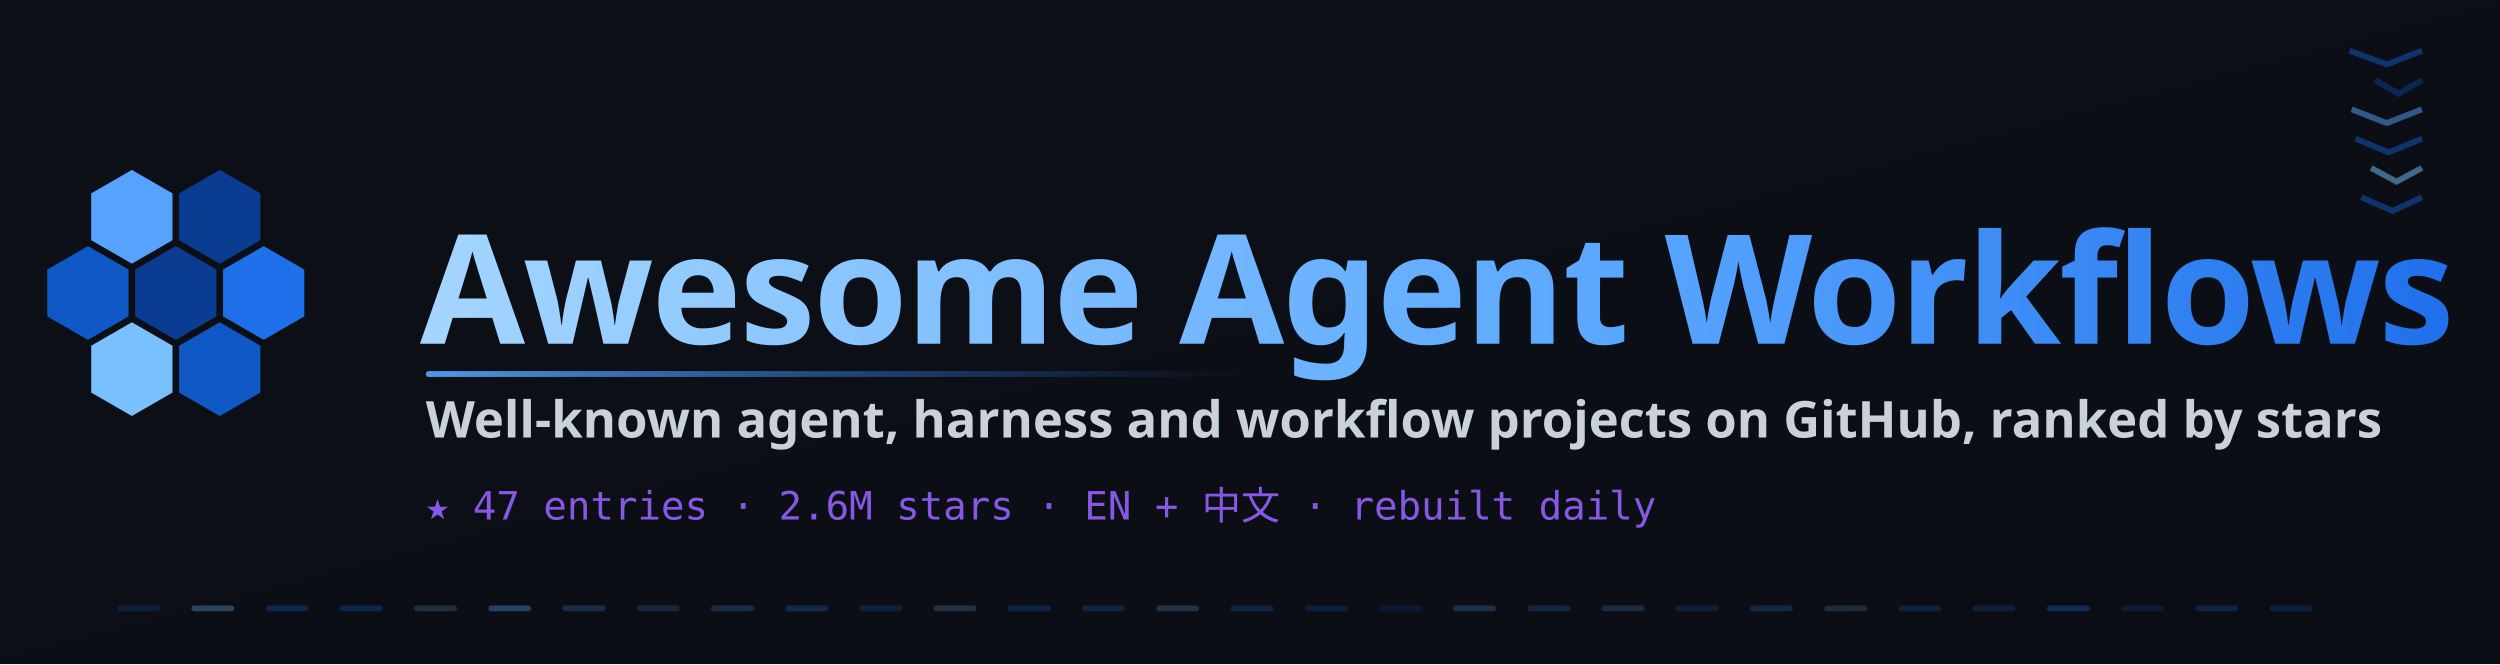
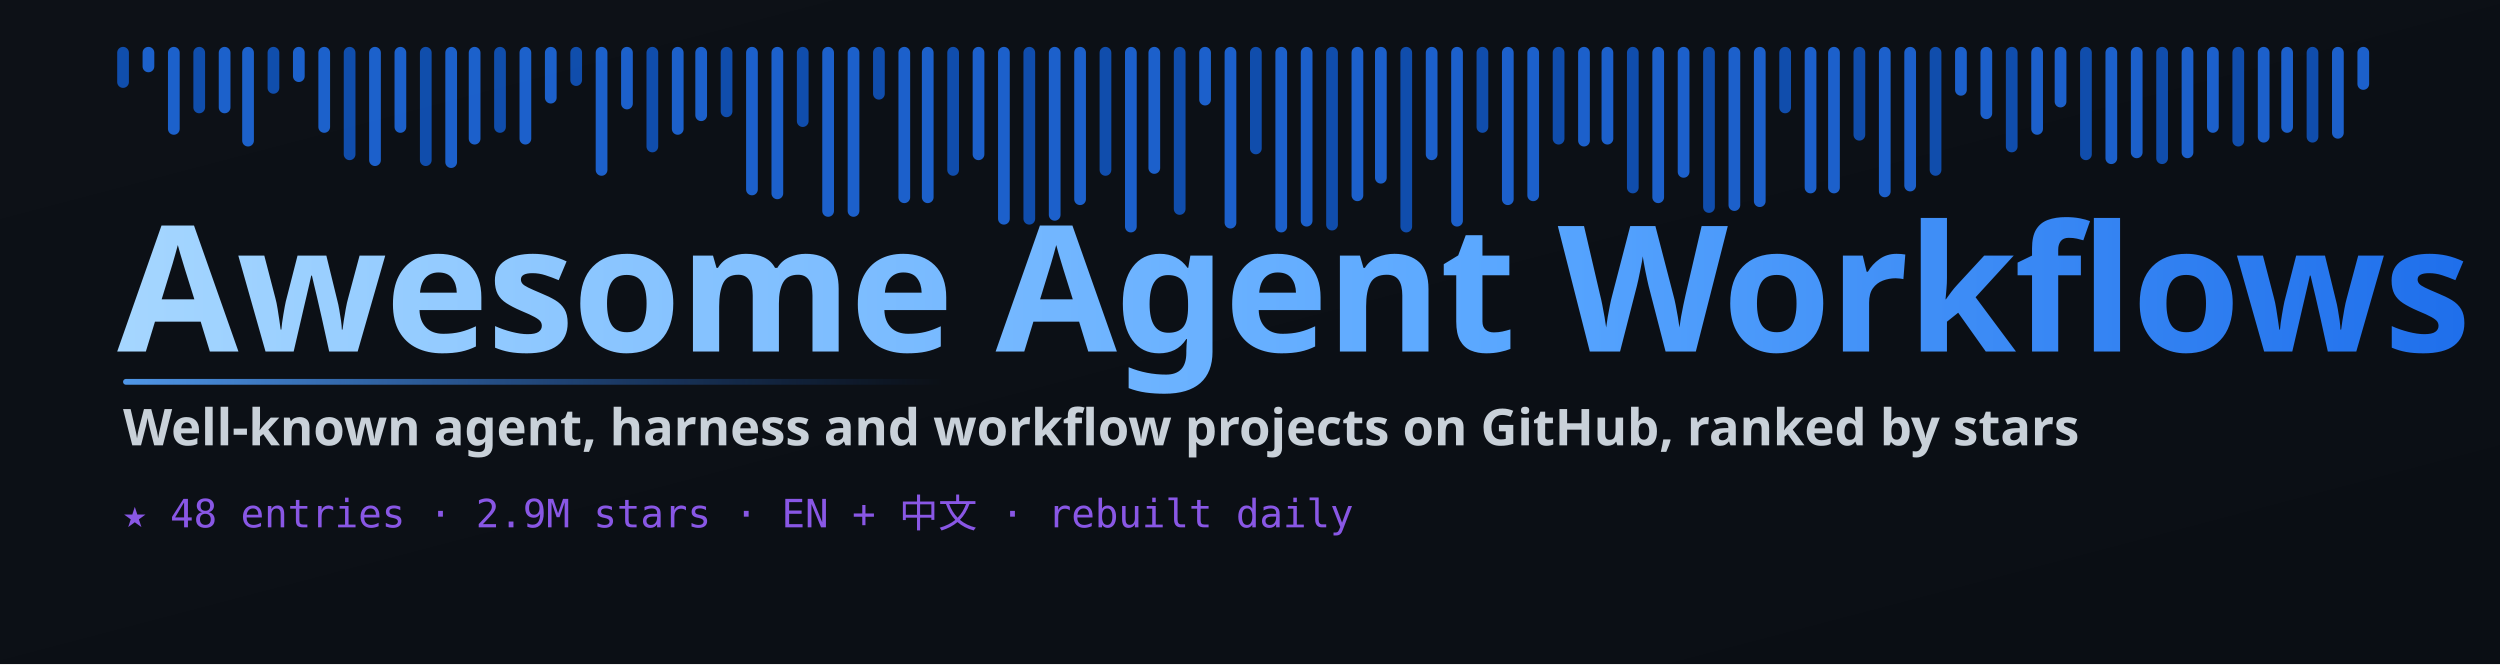
<svg xmlns="http://www.w3.org/2000/svg" width="1280" height="340" viewBox="0 0 1280 340" role="img" aria-label="Awesome Agent Workflows">
  <defs>
    <linearGradient id="bg" x1="0" y1="0" x2="1" y2="1">
      <stop offset="0" stop-color="#0d1117" />
      <stop offset="1" stop-color="#0a0e14" />
    </linearGradient>
    <linearGradient id="word" x1="0" y1="0" x2="1" y2="0">
      <stop offset="0" stop-color="#a5d6ff" />
      <stop offset="0.6" stop-color="#58a6ff" />
      <stop offset="1" stop-color="#1f6feb" />
    </linearGradient>
    <linearGradient id="rule" x1="0" y1="0" x2="1" y2="0">
      <stop offset="0" stop-color="#58a6ff" stop-opacity="0.9" />
      <stop offset="1" stop-color="#1f6feb" stop-opacity="0" />
    </linearGradient>
  </defs>
  <rect width="1280" height="340" fill="url(#bg)" />
-   <g opacity="0.9">
-     <polyline points="1203,26 1222,33 1240,26" fill="none" stroke="#1158c7" stroke-width="3" stroke-opacity="0.55" />
-     <polyline points="1216,41 1228,48 1240,41" fill="none" stroke="#0a3d91" stroke-width="3" stroke-opacity="0.55" />
-     <polyline points="1204,56 1222,63 1240,56" fill="none" stroke="#56a2ff" stroke-width="3" stroke-opacity="0.55" />
-     <polyline points="1206,71 1223,78 1240,71" fill="none" stroke="#1158c7" stroke-width="3" stroke-opacity="0.55" />
-     <polyline points="1214,86 1227,93 1240,86" fill="none" stroke="#79c0ff" stroke-width="3" stroke-opacity="0.55" />
-     <polyline points="1209,101 1225,108 1240,101" fill="none" stroke="#1158c7" stroke-width="3" stroke-opacity="0.55" />
-     <rect x="60" y="310" width="22" height="3" rx="1.5" fill="#1158c7" fill-opacity="0.23" />
-     <rect x="98" y="310" width="22" height="3" rx="1.5" fill="#79c0ff" fill-opacity="0.33" />
-     <rect x="136" y="310" width="22" height="3" rx="1.5" fill="#1158c7" fill-opacity="0.37" />
-     <rect x="174" y="310" width="22" height="3" rx="1.5" fill="#1158c7" fill-opacity="0.36" />
-     <rect x="212" y="310" width="22" height="3" rx="1.5" fill="#79c0ff" fill-opacity="0.20" />
-     <rect x="250" y="310" width="22" height="3" rx="1.5" fill="#56a2ff" fill-opacity="0.38" />
-     <rect x="288" y="310" width="22" height="3" rx="1.5" fill="#56a2ff" fill-opacity="0.23" />
-     <rect x="326" y="310" width="22" height="3" rx="1.5" fill="#56a2ff" fill-opacity="0.18" />
-     <rect x="364" y="310" width="22" height="3" rx="1.5" fill="#56a2ff" fill-opacity="0.23" />
-     <rect x="402" y="310" width="22" height="3" rx="1.5" fill="#2f81f7" fill-opacity="0.26" />
-     <rect x="440" y="310" width="22" height="3" rx="1.5" fill="#1158c7" fill-opacity="0.27" />
-     <rect x="478" y="310" width="22" height="3" rx="1.5" fill="#79c0ff" fill-opacity="0.22" />
-     <rect x="516" y="310" width="22" height="3" rx="1.5" fill="#1158c7" fill-opacity="0.31" />
-     <rect x="554" y="310" width="22" height="3" rx="1.5" fill="#1f6feb" fill-opacity="0.25" />
-     <rect x="592" y="310" width="22" height="3" rx="1.5" fill="#79c0ff" fill-opacity="0.22" />
-     <rect x="630" y="310" width="22" height="3" rx="1.5" fill="#1f6feb" fill-opacity="0.23" />
-     <rect x="668" y="310" width="22" height="3" rx="1.5" fill="#0a3d91" fill-opacity="0.38" />
-     <rect x="706" y="310" width="22" height="3" rx="1.5" fill="#0a3d91" fill-opacity="0.27" />
-     <rect x="744" y="310" width="22" height="3" rx="1.5" fill="#56a2ff" fill-opacity="0.25" />
-     <rect x="782" y="310" width="22" height="3" rx="1.5" fill="#2f81f7" fill-opacity="0.23" />
-     <rect x="820" y="310" width="22" height="3" rx="1.5" fill="#56a2ff" fill-opacity="0.21" />
-     <rect x="858" y="310" width="22" height="3" rx="1.5" fill="#1f6feb" fill-opacity="0.19" />
-     <rect x="896" y="310" width="22" height="3" rx="1.5" fill="#2f81f7" fill-opacity="0.24" />
-     <rect x="934" y="310" width="22" height="3" rx="1.5" fill="#79c0ff" fill-opacity="0.18" />
-     <rect x="972" y="310" width="22" height="3" rx="1.5" fill="#1158c7" fill-opacity="0.29" />
-     <rect x="1010" y="310" width="22" height="3" rx="1.5" fill="#1f6feb" fill-opacity="0.19" />
-     <rect x="1048" y="310" width="22" height="3" rx="1.5" fill="#1f6feb" fill-opacity="0.34" />
-     <rect x="1086" y="310" width="22" height="3" rx="1.5" fill="#0a3d91" fill-opacity="0.31" />
-     <rect x="1124" y="310" width="22" height="3" rx="1.5" fill="#1f6feb" fill-opacity="0.25" />
-     <rect x="1162" y="310" width="22" height="3" rx="1.5" fill="#1158c7" fill-opacity="0.28" />
+   <g>
+     <rect x="60" y="24" width="6" height="21" rx="3" fill="#1158c7" opacity="0.85" />
+     <rect x="73" y="24" width="6" height="13" rx="3" fill="#1f6feb" opacity="0.85" />
+     <rect x="86" y="24" width="6" height="45" rx="3" fill="#1f6feb" opacity="0.85" />
+     <rect x="99" y="24" width="6" height="34" rx="3" fill="#1158c7" opacity="0.85" />
+     <rect x="112" y="24" width="6" height="34" rx="3" fill="#1f6feb" opacity="0.85" />
+     <rect x="124" y="24" width="6" height="51" rx="3" fill="#1f6feb" opacity="0.85" />
+     <rect x="137" y="24" width="6" height="24" rx="3" fill="#1158c7" opacity="0.85" />
+     <rect x="150" y="24" width="6" height="18" rx="3" fill="#1f6feb" opacity="0.85" />
+     <rect x="163" y="24" width="6" height="44" rx="3" fill="#1f6feb" opacity="0.85" />
+     <rect x="176" y="24" width="6" height="58" rx="3" fill="#1158c7" opacity="0.85" />
+     <rect x="189" y="24" width="6" height="61" rx="3" fill="#1f6feb" opacity="0.85" />
+     <rect x="202" y="24" width="6" height="44" rx="3" fill="#1f6feb" opacity="0.85" />
+     <rect x="215" y="24" width="6" height="61" rx="3" fill="#1158c7" opacity="0.85" />
+     <rect x="228" y="24" width="6" height="62" rx="3" fill="#1f6feb" opacity="0.85" />
+     <rect x="240" y="24" width="6" height="50" rx="3" fill="#1f6feb" opacity="0.85" />
+     <rect x="253" y="24" width="6" height="44" rx="3" fill="#1158c7" opacity="0.85" />
+     <rect x="266" y="24" width="6" height="50" rx="3" fill="#1f6feb" opacity="0.85" />
+     <rect x="279" y="24" width="6" height="29" rx="3" fill="#1f6feb" opacity="0.85" />
+     <rect x="292" y="24" width="6" height="20" rx="3" fill="#1158c7" opacity="0.85" />
+     <rect x="305" y="24" width="6" height="66" rx="3" fill="#1f6feb" opacity="0.85" />
+     <rect x="318" y="24" width="6" height="32" rx="3" fill="#1f6feb" opacity="0.85" />
+     <rect x="331" y="24" width="6" height="54" rx="3" fill="#1158c7" opacity="0.85" />
+     <rect x="344" y="24" width="6" height="45" rx="3" fill="#1f6feb" opacity="0.85" />
+     <rect x="356" y="24" width="6" height="38" rx="3" fill="#1f6feb" opacity="0.85" />
+     <rect x="369" y="24" width="6" height="36" rx="3" fill="#1158c7" opacity="0.85" />
+     <rect x="382" y="24" width="6" height="76" rx="3" fill="#1f6feb" opacity="0.85" />
+     <rect x="395" y="24" width="6" height="78" rx="3" fill="#1f6feb" opacity="0.85" />
+     <rect x="408" y="24" width="6" height="41" rx="3" fill="#1158c7" opacity="0.85" />
+     <rect x="421" y="24" width="6" height="87" rx="3" fill="#1f6feb" opacity="0.85" />
+     <rect x="434" y="24" width="6" height="87" rx="3" fill="#1f6feb" opacity="0.85" />
+     <rect x="447" y="24" width="6" height="27" rx="3" fill="#1158c7" opacity="0.85" />
+     <rect x="460" y="24" width="6" height="80" rx="3" fill="#1f6feb" opacity="0.85" />
+     <rect x="472" y="24" width="6" height="80" rx="3" fill="#1f6feb" opacity="0.85" />
+     <rect x="485" y="24" width="6" height="66" rx="3" fill="#1158c7" opacity="0.85" />
+     <rect x="498" y="24" width="6" height="58" rx="3" fill="#1f6feb" opacity="0.85" />
+     <rect x="511" y="24" width="6" height="91" rx="3" fill="#1f6feb" opacity="0.85" />
+     <rect x="524" y="24" width="6" height="91" rx="3" fill="#1158c7" opacity="0.85" />
+     <rect x="537" y="24" width="6" height="89" rx="3" fill="#1f6feb" opacity="0.85" />
+     <rect x="550" y="24" width="6" height="81" rx="3" fill="#1f6feb" opacity="0.85" />
+     <rect x="563" y="24" width="6" height="66" rx="3" fill="#1158c7" opacity="0.85" />
+     <rect x="576" y="24" width="6" height="95" rx="3" fill="#1f6feb" opacity="0.85" />
+     <rect x="588" y="24" width="6" height="65" rx="3" fill="#1f6feb" opacity="0.85" />
+     <rect x="601" y="24" width="6" height="86" rx="3" fill="#1158c7" opacity="0.85" />
+     <rect x="614" y="24" width="6" height="30" rx="3" fill="#1f6feb" opacity="0.85" />
+     <rect x="627" y="24" width="6" height="93" rx="3" fill="#1f6feb" opacity="0.85" />
+     <rect x="640" y="24" width="6" height="55" rx="3" fill="#1158c7" opacity="0.85" />
+     <rect x="653" y="24" width="6" height="95" rx="3" fill="#1f6feb" opacity="0.85" />
+     <rect x="666" y="24" width="6" height="92" rx="3" fill="#1f6feb" opacity="0.85" />
+     <rect x="679" y="24" width="6" height="94" rx="3" fill="#1158c7" opacity="0.85" />
+     <rect x="692" y="24" width="6" height="79" rx="3" fill="#1f6feb" opacity="0.85" />
+     <rect x="704" y="24" width="6" height="70" rx="3" fill="#1f6feb" opacity="0.85" />
+     <rect x="717" y="24" width="6" height="95" rx="3" fill="#1158c7" opacity="0.85" />
+     <rect x="730" y="24" width="6" height="58" rx="3" fill="#1f6feb" opacity="0.85" />
+     <rect x="743" y="24" width="6" height="92" rx="3" fill="#1f6feb" opacity="0.85" />
+     <rect x="756" y="24" width="6" height="44" rx="3" fill="#1158c7" opacity="0.85" />
+     <rect x="769" y="24" width="6" height="81" rx="3" fill="#1f6feb" opacity="0.85" />
+     <rect x="782" y="24" width="6" height="79" rx="3" fill="#1f6feb" opacity="0.85" />
+     <rect x="795" y="24" width="6" height="50" rx="3" fill="#1158c7" opacity="0.85" />
+     <rect x="808" y="24" width="6" height="51" rx="3" fill="#1f6feb" opacity="0.85" />
+     <rect x="820" y="24" width="6" height="50" rx="3" fill="#1f6feb" opacity="0.85" />
+     <rect x="833" y="24" width="6" height="75" rx="3" fill="#1158c7" opacity="0.85" />
+     <rect x="846" y="24" width="6" height="80" rx="3" fill="#1f6feb" opacity="0.85" />
+     <rect x="859" y="24" width="6" height="67" rx="3" fill="#1f6feb" opacity="0.85" />
+     <rect x="872" y="24" width="6" height="85" rx="3" fill="#1158c7" opacity="0.85" />
+     <rect x="885" y="24" width="6" height="84" rx="3" fill="#1f6feb" opacity="0.85" />
+     <rect x="898" y="24" width="6" height="82" rx="3" fill="#1f6feb" opacity="0.85" />
+     <rect x="911" y="24" width="6" height="34" rx="3" fill="#1158c7" opacity="0.85" />
+     <rect x="924" y="24" width="6" height="75" rx="3" fill="#1f6feb" opacity="0.85" />
+     <rect x="936" y="24" width="6" height="75" rx="3" fill="#1f6feb" opacity="0.85" />
+     <rect x="949" y="24" width="6" height="48" rx="3" fill="#1158c7" opacity="0.85" />
+     <rect x="962" y="24" width="6" height="77" rx="3" fill="#1f6feb" opacity="0.85" />
+     <rect x="975" y="24" width="6" height="74" rx="3" fill="#1f6feb" opacity="0.85" />
+     <rect x="988" y="24" width="6" height="66" rx="3" fill="#1158c7" opacity="0.85" />
+     <rect x="1001" y="24" width="6" height="25" rx="3" fill="#1f6feb" opacity="0.85" />
+     <rect x="1014" y="24" width="6" height="37" rx="3" fill="#1f6feb" opacity="0.85" />
+     <rect x="1027" y="24" width="6" height="54" rx="3" fill="#1158c7" opacity="0.85" />
+     <rect x="1040" y="24" width="6" height="45" rx="3" fill="#1f6feb" opacity="0.85" />
+     <rect x="1052" y="24" width="6" height="31" rx="3" fill="#1f6feb" opacity="0.85" />
+     <rect x="1065" y="24" width="6" height="58" rx="3" fill="#1158c7" opacity="0.85" />
+     <rect x="1078" y="24" width="6" height="60" rx="3" fill="#1f6feb" opacity="0.85" />
+     <rect x="1091" y="24" width="6" height="57" rx="3" fill="#1f6feb" opacity="0.85" />
+     <rect x="1104" y="24" width="6" height="60" rx="3" fill="#1158c7" opacity="0.85" />
+     <rect x="1117" y="24" width="6" height="57" rx="3" fill="#1f6feb" opacity="0.85" />
+     <rect x="1130" y="24" width="6" height="44" rx="3" fill="#1f6feb" opacity="0.85" />
+     <rect x="1143" y="24" width="6" height="51" rx="3" fill="#1158c7" opacity="0.85" />
+     <rect x="1156" y="24" width="6" height="49" rx="3" fill="#1f6feb" opacity="0.85" />
+     <rect x="1168" y="24" width="6" height="44" rx="3" fill="#1f6feb" opacity="0.85" />
+     <rect x="1181" y="24" width="6" height="49" rx="3" fill="#1158c7" opacity="0.85" />
+     <rect x="1194" y="24" width="6" height="47" rx="3" fill="#1f6feb" opacity="0.85" />
+     <rect x="1207" y="24" width="6" height="22" rx="3" fill="#1f6feb" opacity="0.85" />
  </g>
-   <g>
-     <polygon points="90.0,126.0 110.8,138.0 110.8,162.0 90.0,174.0 69.2,162.0 69.2,138.0" fill="#0a3d91" />
-     <polygon points="135.0,126.0 155.8,138.0 155.8,162.0 135.0,174.0 114.2,162.0 114.2,138.0" fill="#1f6feb" />
-     <polygon points="45.0,126.0 65.8,138.0 65.8,162.0 45.0,174.0 24.2,162.0 24.2,138.0" fill="#1158c7" />
-     <polygon points="112.5,87.0 133.3,99.0 133.3,123.0 112.5,135.0 91.7,123.0 91.7,99.0" fill="#0a3d91" />
-     <polygon points="67.5,87.0 88.3,99.0 88.3,123.0 67.5,135.0 46.7,123.0 46.7,99.0" fill="#56a2ff" />
-     <polygon points="112.5,165.0 133.3,177.0 133.3,201.0 112.5,213.0 91.7,201.0 91.7,177.0" fill="#1158c7" />
-     <polygon points="67.5,165.0 88.3,177.0 88.3,201.0 67.5,213.0 46.7,201.0 46.7,177.0" fill="#79c0ff" />
-   </g>
-   <text x="215" y="176" font-family="'Segoe UI',system-ui,-apple-system,sans-serif" font-size="78" font-weight="800" fill="url(#word)" letter-spacing="-1">Awesome Agent Workflows</text>
-   <rect x="218" y="190" width="420" height="3" rx="1.5" fill="url(#rule)" />
-   <text x="218" y="224" font-family="'Segoe UI',system-ui,sans-serif" font-size="26" font-weight="600" fill="#c9d1d9">Well-known agent, harness and workflow projects on GitHub, ranked by stars</text>
-   <text x="218" y="266" font-family="'SF Mono',ui-monospace,monospace" font-size="20" fill="#8957e5">★ 47 entries · 2.6M stars · EN + 中文 · rebuilt daily</text>
+   <text x="60" y="180" font-family="'Segoe UI',system-ui,-apple-system,sans-serif" font-size="90" font-weight="800" fill="url(#word)" letter-spacing="-1">Awesome Agent Workflows</text>
+   <rect x="63" y="194" width="420" height="3" rx="1.5" fill="url(#rule)" />
+   <text x="63" y="228" font-family="'Segoe UI',system-ui,sans-serif" font-size="26" font-weight="600" fill="#c9d1d9">Well-known agent, harness and workflow projects on GitHub, ranked by stars</text>
+   <text x="63" y="270" font-family="'SF Mono',ui-monospace,monospace" font-size="20" fill="#8957e5">★ 48 entries · 2.9M stars · EN + 中文 · rebuilt daily</text>
</svg>
